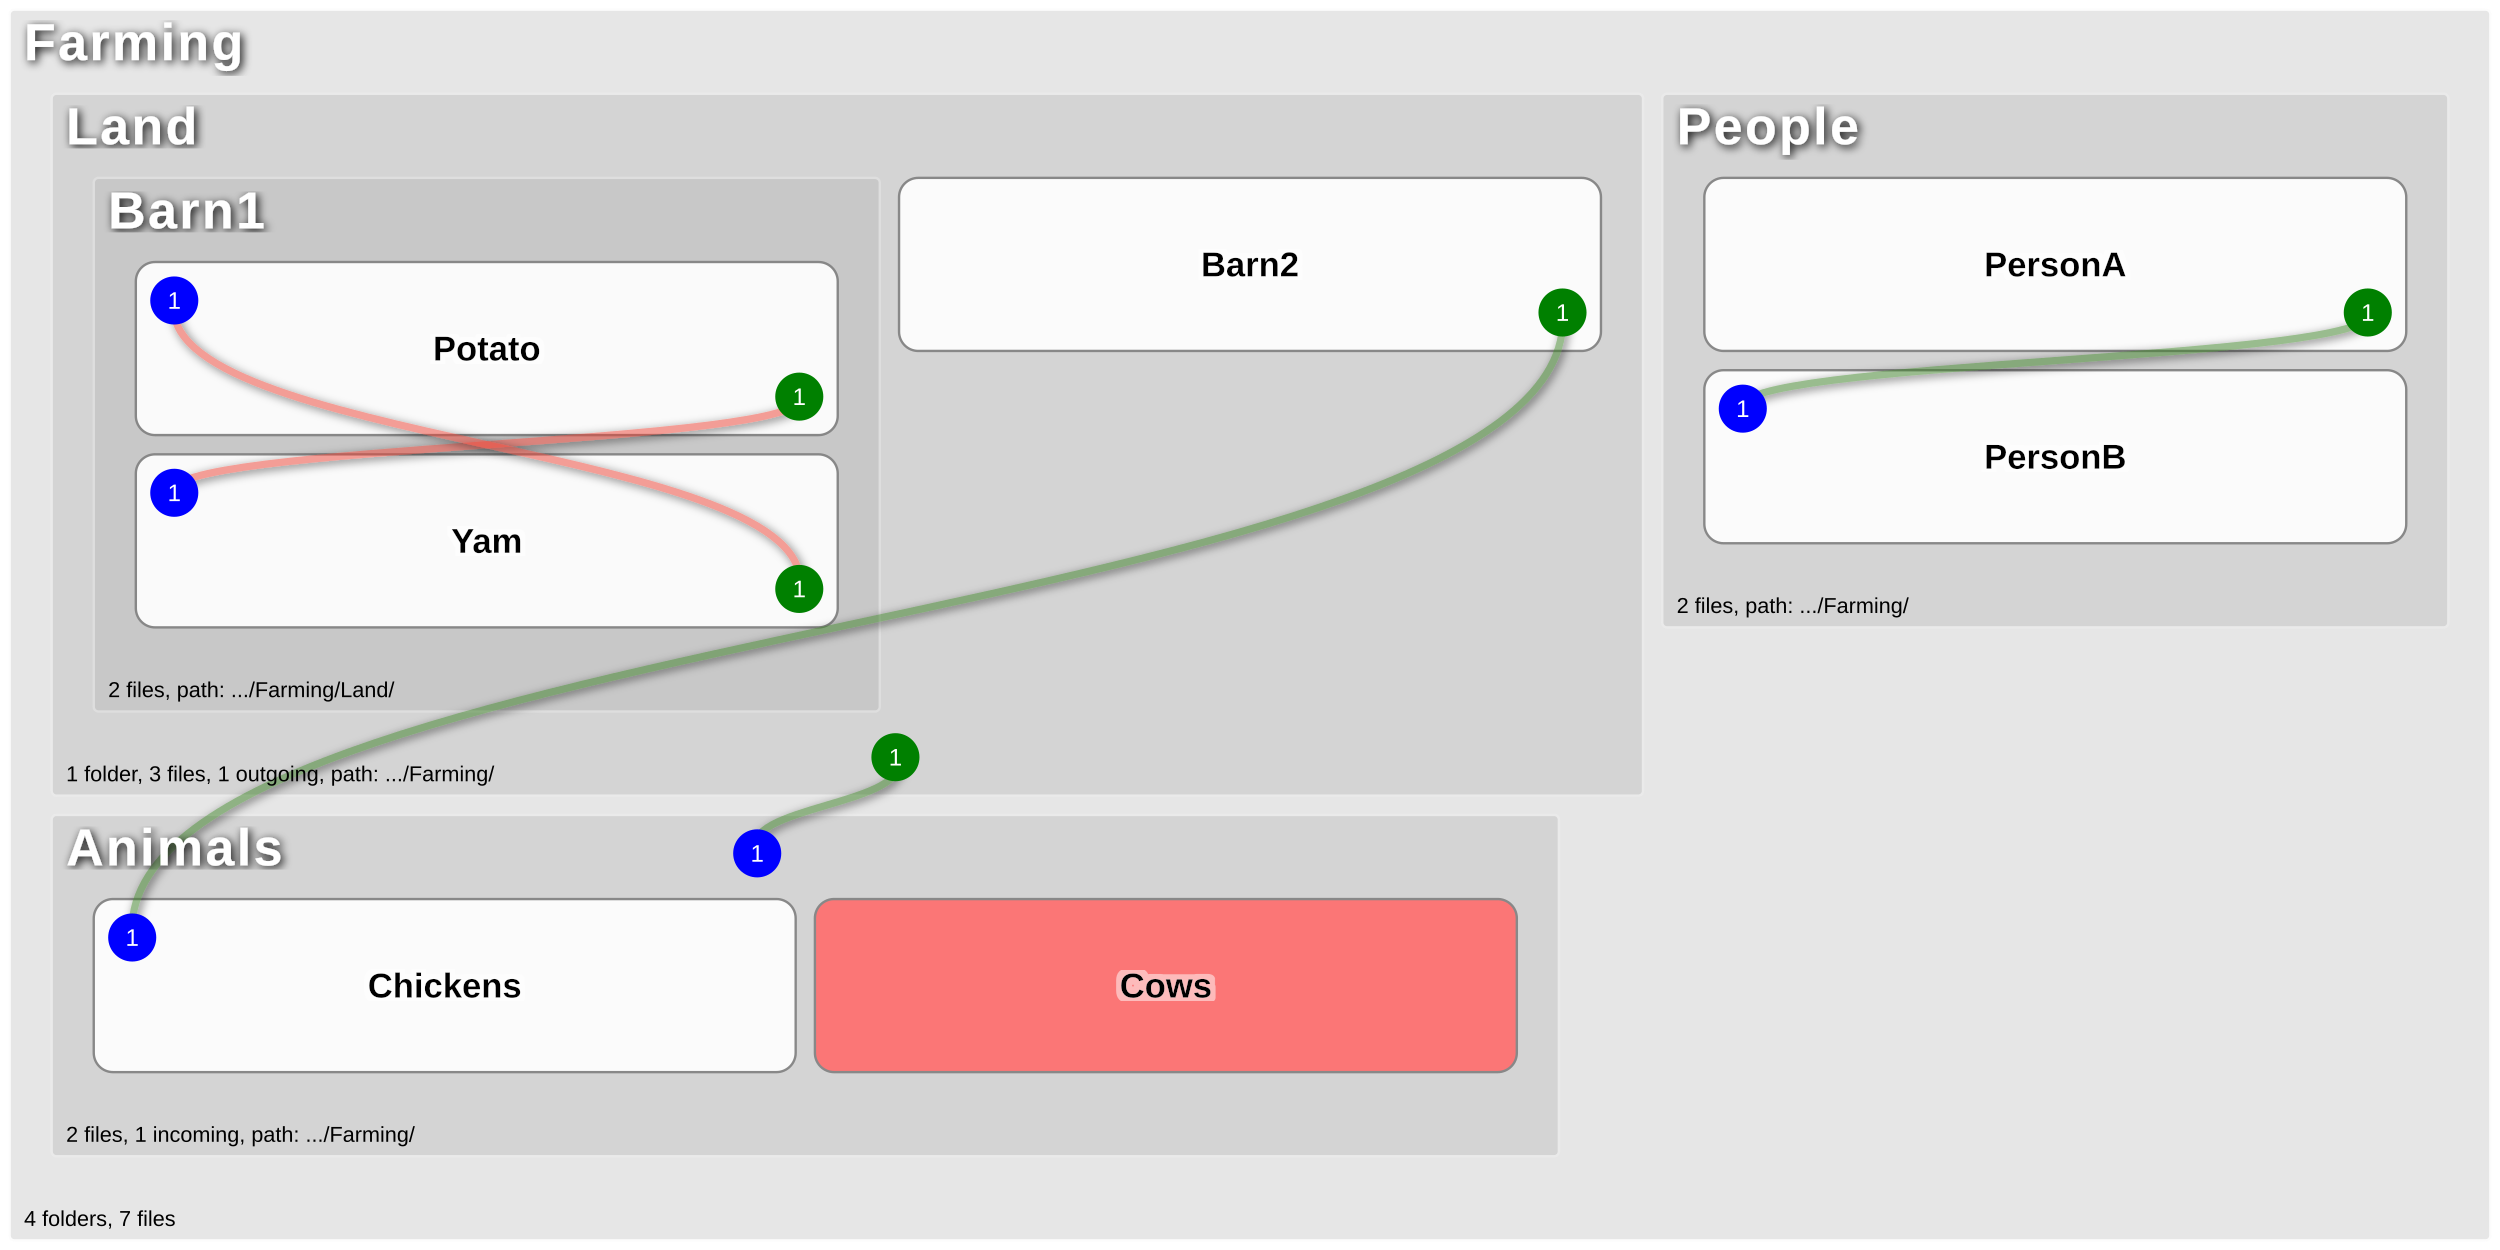
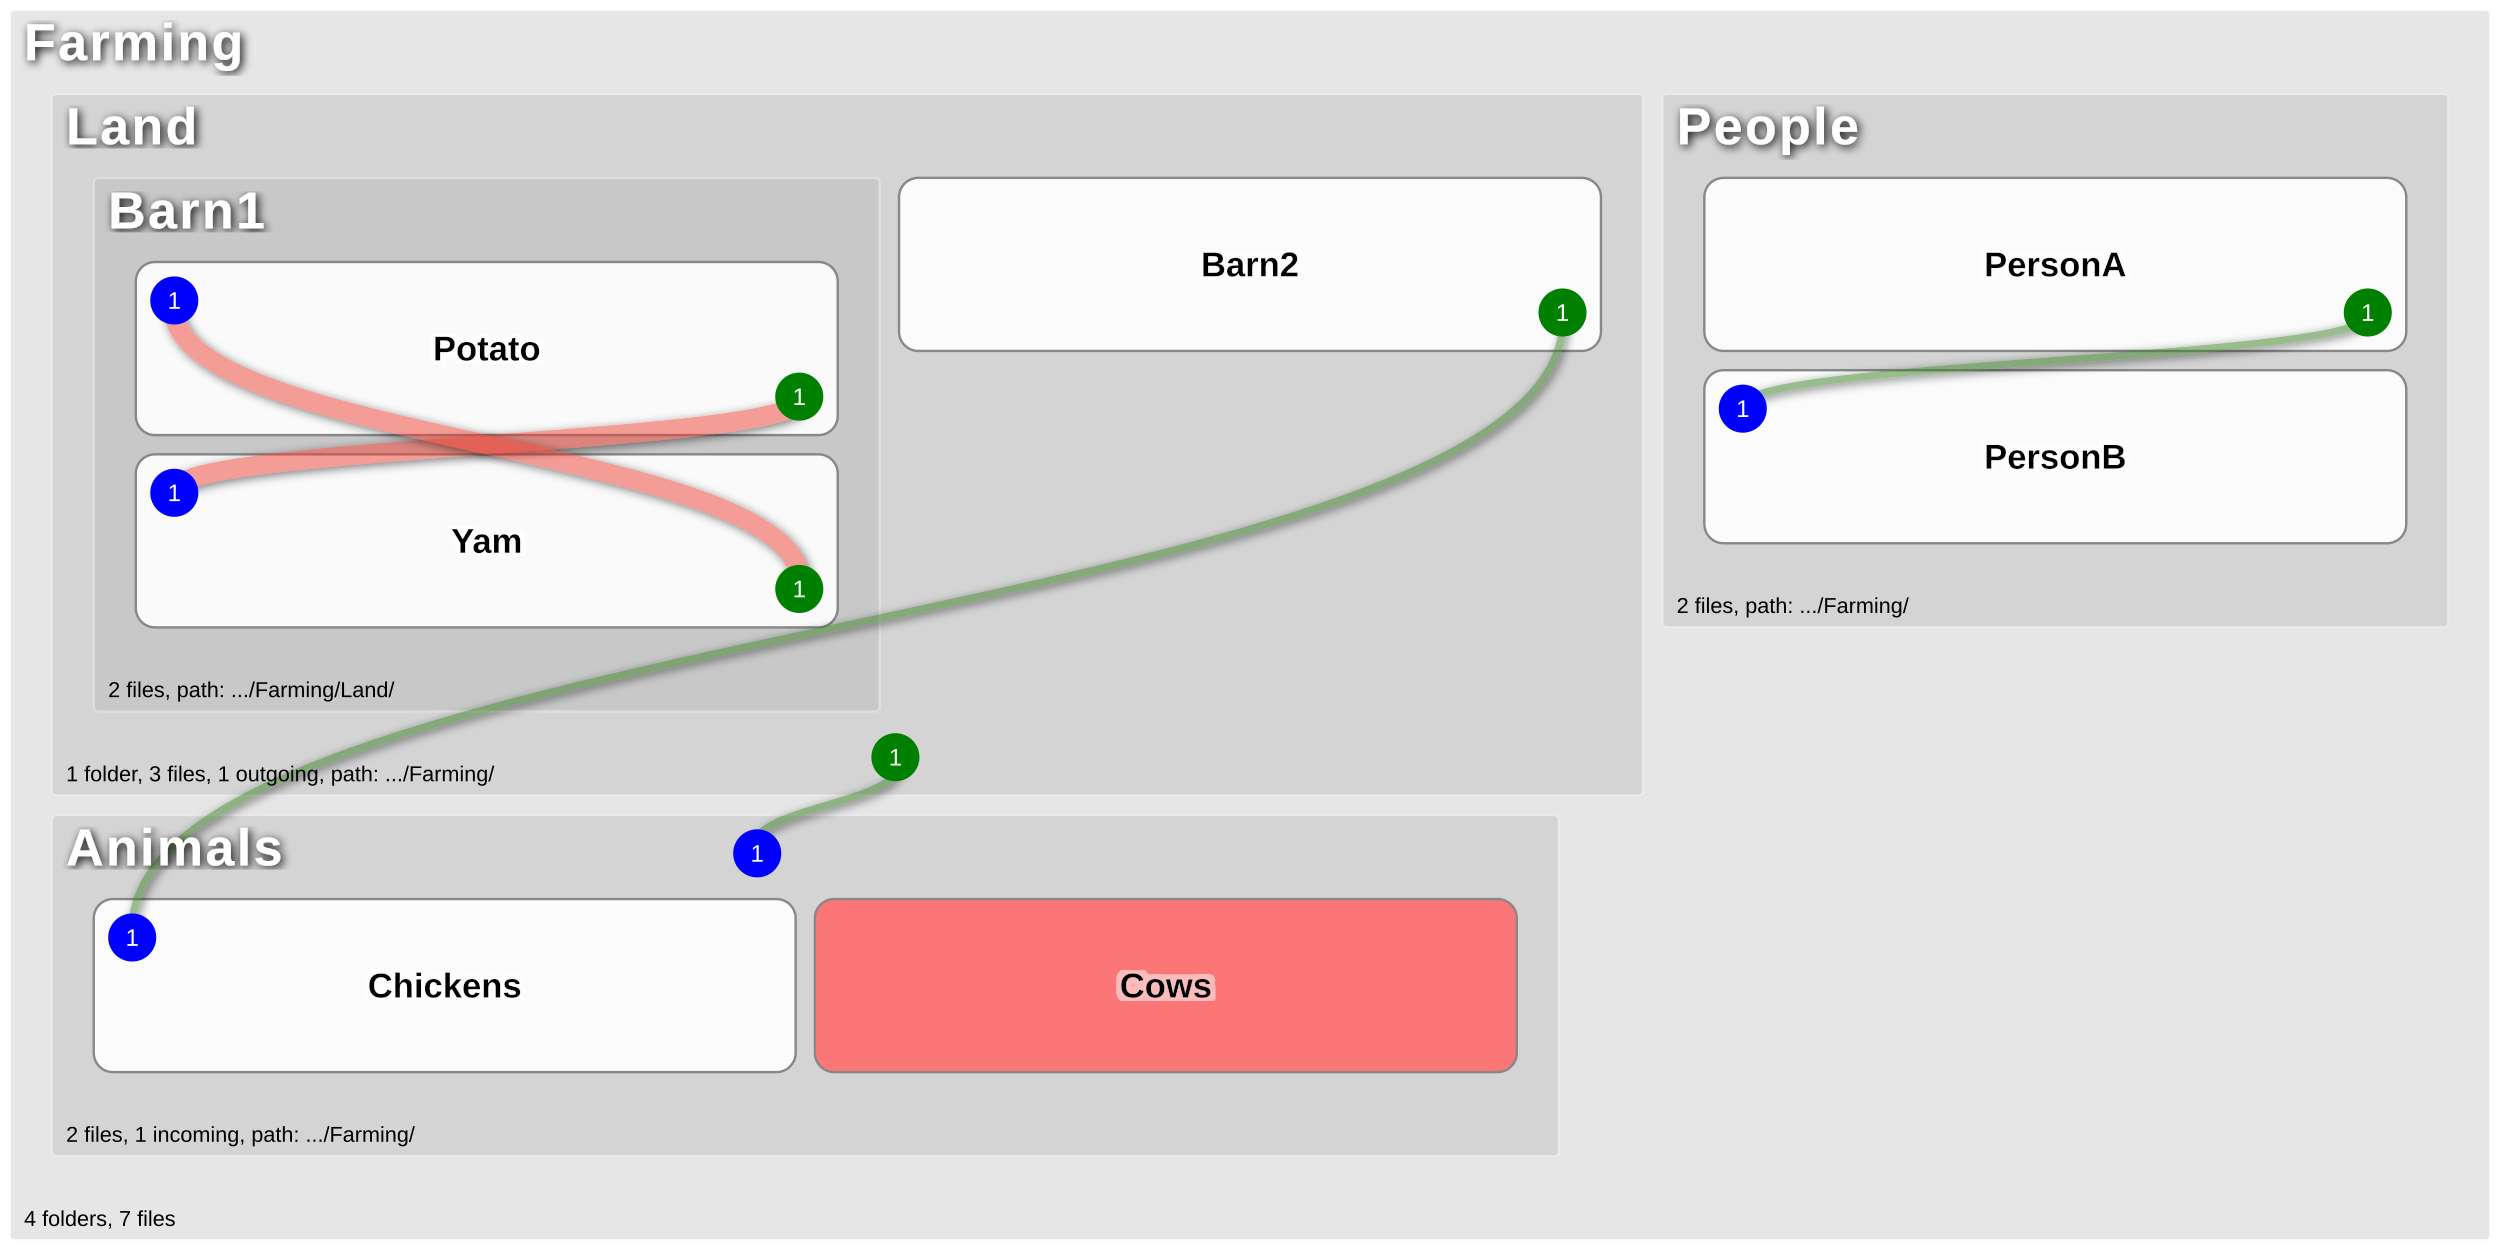
<svg xmlns="http://www.w3.org/2000/svg" width="1040" height="520" font-family="Arial, Helvetica, sans-serif">
  <style>
    .layerRectangle {
      stroke: black;
      stroke-dasharray: 5,5;
      fill: url('#layers')
    }
    .layerText {
      fill: purple;
      font-size: 150%;
      filter: url(#outlineWhite);
    }
    .nodeFolder {
      fill: #aaaaaa;
      opacity: 0.3;
      stroke: whitesmoke;
    }
    .nodeFile {
      fill: #ffffff;
      opacity: 0.9;
      stroke: gray;
    }
    .nodeFileOrphan {
      fill: #ff6b6b !important;
      opacity: 0.9;
      stroke: gray;
    }
    .folderName {
      font-size: 180%;
      fill : white;
      font-weight: bolder;
      text-anchor: start;
      letter-spacing : 1px;
      dominant-baseline: hanging;
      filter: url(#shadow);
    }
    .nodeName {
      fill : black;
      font-weight: bold;
      text-anchor: middle;
      dominant-baseline: central;
      filter: url(#outlineWhite);
    }
    .line {
      fill : none;
+       stroke: #377E22;
      stroke-width: 3;
      opacity: 0.5;
    }
    .line:hover {
      stroke-width: 6;
+       opacity: 1;
+     }
+     .lineOrange {
+       fill : none;
+       stroke: #F09235;
+       stroke-width: 8;
+       opacity: 0.5;
+     }
+     .lineOrange:hover {
+       stroke-width: 13;
+       opacity: 1;
+     }
+     .lineRed {
+       fill : none;
+       stroke: #EB4132;
+       stroke-width: 8;
+       opacity: 0.5;
+     }
+     .lineRed:hover {
+       stroke-width: 13;
      opacity: 1;
    }
</style>
  <defs id="idSvgDef">
    <linearGradient id="layers" gradientTransform="rotate(90)">
      <stop offset="0%" stop-color="#691872" stop-opacity="0.1" />
      <stop offset="100%" stop-color="#691872" stop-opacity="0.3" />
    </linearGradient>
    <filter id="shadow">
      <feGaussianBlur in="SourceAlpha" stdDeviation="2" />
      <feOffset dx="1" dy="1" result="offsetblur" />
      <feFlood flood-color="black" />
      <feComposite in2="offsetblur" operator="in" />
      <feMerge>
        <feMergeNode />
        <feMergeNode in="SourceGraphic" />
      </feMerge>
    </filter>
    <filter id="outlineWhite">
      <feMorphology in="SourceAlpha" result="DILATED" operator="dilate" radius="2" />
      <feFlood flood-color="white" flood-opacity="0.5" result="WHITE" />
      <feComposite in="WHITE" in2="DILATED" operator="in" result="OUTLINE" />
      <feMerge>
        <feMergeNode in="OUTLINE" />
        <feMergeNode in="SourceGraphic" />
      </feMerge>
    </filter>
    <filter id="outlineBlack">
      <feMorphology in="SourceAlpha" result="DILATED" operator="dilate" radius="2" />
      <feFlood flood-color="black" flood-opacity="0.5" result="BLACK" />
      <feComposite in="BLACK" in2="DILATED" operator="in" result="OUTLINE" />
      <feMerge>
        <feMergeNode in="OUTLINE" />
        <feMergeNode in="SourceGraphic" />
      </feMerge>
    </filter>
    <marker id="lineEnd" viewBox="0 -5 30 10" refX="12" orient="auto">
      <path d="M0,-16L32,0L0,16" fill="#3058FF" opacity="0.67" />
    </marker>
    <marker id="lineStart" viewBox="0 -4 8 8" refX="4" orient="auto">
      <circle cx="4" r="4" fill="#377E22" />
    </marker>
  </defs>
  <rect width="100%" height="100%" fill="white" />
  <g id="Node_Farming">
    <rect x="4" y="4" width="1032" height="512" rx="2" ry="2" class="nodeFolder" />
    <g id="Node_Land">
      <rect x="21.5" y="39" width="662" height="292" rx="2" ry="2" class="nodeFolder" />
      <g id="Node_Barn1">
        <rect x="39" y="74" width="327" height="222" rx="2" ry="2" class="nodeFolder" />
        <g id="Node_Potato">
          <rect x="56.5" y="109" width="292" height="72" rx="8" ry="8" class="nodeFile" />
        </g>
        <g id="Node_Yam">
          <rect x="56.5" y="189" width="292" height="72" rx="8" ry="8" class="nodeFile" />
        </g>
      </g>
      <g id="Node_Barn2">
        <rect x="374" y="74" width="292" height="72" rx="8" ry="8" class="nodeFile" />
      </g>
    </g>
    <g id="Node_People">
      <rect x="691.5" y="39" width="327" height="222" rx="2" ry="2" class="nodeFolder" />
      <g id="Node_PersonA">
        <rect x="709" y="74" width="292" height="72" rx="8" ry="8" class="nodeFile" />
      </g>
      <g id="Node_PersonB">
        <rect x="709" y="154" width="292" height="72" rx="8" ry="8" class="nodeFile" />
      </g>
    </g>
    <g id="Node_Animals">
      <rect x="21.5" y="339" width="627" height="142" rx="2" ry="2" class="nodeFolder" />
      <g id="Node_Chickens">
        <rect x="39" y="374" width="292" height="72" rx="8" ry="8" class="nodeFile" />
      </g>
      <g id="Node_Cows">
        <rect x="339" y="374" width="292" height="72" rx="8" ry="8" class="nodeFileOrphan" />
      </g>
    </g>
  </g>
  <g id="Edges">
-     <path class="line" d="M650 130 C 660 260,45 260, 55 390" fill="none" stroke="#377E22" filter="url(#shadow)">
-       </path>
-     <path class="line" d="M985 130 C 995 150,715 150, 725 170" fill="none" stroke="#377E22" filter="url(#shadow)">
-       </path>
-     <path class="line" d="M332.5 165 C 342.5 185,62.5 185, 72.5 205" fill="none" stroke="#EB4132" filter="url(#shadow)">
-       </path>
-     <path class="line" d="M332.5 245 C 342.5 185,62.5 185, 72.5 125" fill="none" stroke="#EB4132" filter="url(#shadow)">
+     <path d="M650 130 C 660 260,45 260, 55 390" fill="none" class="line" filter="url(#shadow)">
+       </path>
+     <path d="M985 130 C 995 150,715 150, 725 170" fill="none" class="line" filter="url(#shadow)">
+       </path>
+     <path d="M332.5 165 C 342.5 185,62.5 185, 72.5 205" fill="none" class="lineRed" filter="url(#shadow)">
+       </path>
+     <path d="M332.5 245 C 342.5 185,62.5 185, 72.5 125" fill="none" class="lineRed" filter="url(#shadow)">
      </path>
  </g>
  <g id="Edges_Containers">
-     <path class="line" d="M372.5 315 C 382.5 335,305 335, 315 355" fill="none" stroke="#377E22" filter="url(#shadow)">
+     <path d="M372.5 315 C 382.5 335,305 335, 315 355" fill="none" class="line" filter="url(#shadow)">
    </path>
    <g>
      <circle cx="372.5" cy="315" r="10" fill="green" />
      <text x="372.5" y="315" fill="white" font-size="10" text-anchor="middle" dominant-baseline="central">1</text>
    </g>
    <g>
      <circle cx="315" cy="355" r="10" fill="blue" />
      <text x="315" y="355" fill="white" font-size="10" text-anchor="middle" dominant-baseline="central">1</text>
    </g>
  </g>
  <g id="Counters_Farming">
    <g id="Counters_Land">
      <g id="Counters_Barn1">
        <g id="Counters_Potato">
          <g>
            <circle cx="332.5" cy="165" r="10" fill="green" />
            <text x="332.5" y="165" fill="white" font-size="10" text-anchor="middle" dominant-baseline="central">1</text>
          </g>
          <g>
            <circle cx="72.5" cy="125" r="10" fill="blue" />
            <text x="72.5" y="125" fill="white" font-size="10" text-anchor="middle" dominant-baseline="central">1</text>
          </g>
        </g>
        <g id="Counters_Yam">
          <g>
            <circle cx="332.5" cy="245" r="10" fill="green" />
            <text x="332.5" y="245" fill="white" font-size="10" text-anchor="middle" dominant-baseline="central">1</text>
          </g>
          <g>
            <circle cx="72.5" cy="205" r="10" fill="blue" />
            <text x="72.5" y="205" fill="white" font-size="10" text-anchor="middle" dominant-baseline="central">1</text>
          </g>
        </g>
      </g>
      <g id="Counters_Barn2">
        <g>
          <circle cx="650" cy="130" r="10" fill="green" />
          <text x="650" y="130" fill="white" font-size="10" text-anchor="middle" dominant-baseline="central">1</text>
        </g>
      </g>
    </g>
    <g id="Counters_People">
      <g id="Counters_PersonA">
        <g>
          <circle cx="985" cy="130" r="10" fill="green" />
          <text x="985" y="130" fill="white" font-size="10" text-anchor="middle" dominant-baseline="central">1</text>
        </g>
      </g>
      <g id="Counters_PersonB">
        <g>
          <circle cx="725" cy="170" r="10" fill="blue" />
          <text x="725" y="170" fill="white" font-size="10" text-anchor="middle" dominant-baseline="central">1</text>
        </g>
      </g>
    </g>
    <g id="Counters_Animals">
      <g id="Counters_Chickens">
        <g>
          <circle cx="55" cy="390" r="10" fill="blue" />
          <text x="55" y="390" fill="white" font-size="10" text-anchor="middle" dominant-baseline="central">1</text>
        </g>
      </g>
      <g id="Counters_Cows">
      </g>
    </g>
  </g>
  <g id="Labels_Farming">
    <text class="folderName" x="10" y="10">Farming</text>
    <text x="10" y="510" fill="black" font-size="75%">4 folders, 7 files</text>
    <g id="Labels_Land">
      <text class="folderName" x="27.5" y="45">Land</text>
      <text x="27.5" y="325" fill="black" font-size="75%">1 folder, 3 files, 1 outgoing, path: .../Farming/</text>
      <g id="Labels_Barn1">
        <text class="folderName" x="45" y="80">Barn1</text>
        <text x="45" y="290" fill="black" font-size="75%">2 files, path: .../Farming/Land/</text>
        <g id="Labels_Potato">
          <text class="nodeName" x="202.5" y="145" font-size="120%">Potato</text>
        </g>
        <g id="Labels_Yam">
          <text class="nodeName" x="202.5" y="225" font-size="120%">Yam</text>
        </g>
      </g>
      <g id="Labels_Barn2">
        <text class="nodeName" x="520" y="110" font-size="120%">Barn2</text>
      </g>
    </g>
    <g id="Labels_People">
      <text class="folderName" x="697.5" y="45">People</text>
      <text x="697.5" y="255" fill="black" font-size="75%">2 files, path: .../Farming/</text>
      <g id="Labels_PersonA">
        <text class="nodeName" x="855" y="110" font-size="120%">PersonA</text>
      </g>
      <g id="Labels_PersonB">
        <text class="nodeName" x="855" y="190" font-size="120%">PersonB</text>
      </g>
    </g>
    <g id="Labels_Animals">
      <text class="folderName" x="27.5" y="345">Animals</text>
      <text x="27.5" y="475" fill="black" font-size="75%">2 files, 1 incoming, path: .../Farming/</text>
      <g id="Labels_Chickens">
        <text class="nodeName" x="185" y="410" font-size="120%">Chickens</text>
      </g>
      <g id="Labels_Cows">
        <text class="nodeName" x="485" y="410" font-size="120%">Cows</text>
      </g>
    </g>
  </g>
</svg>
